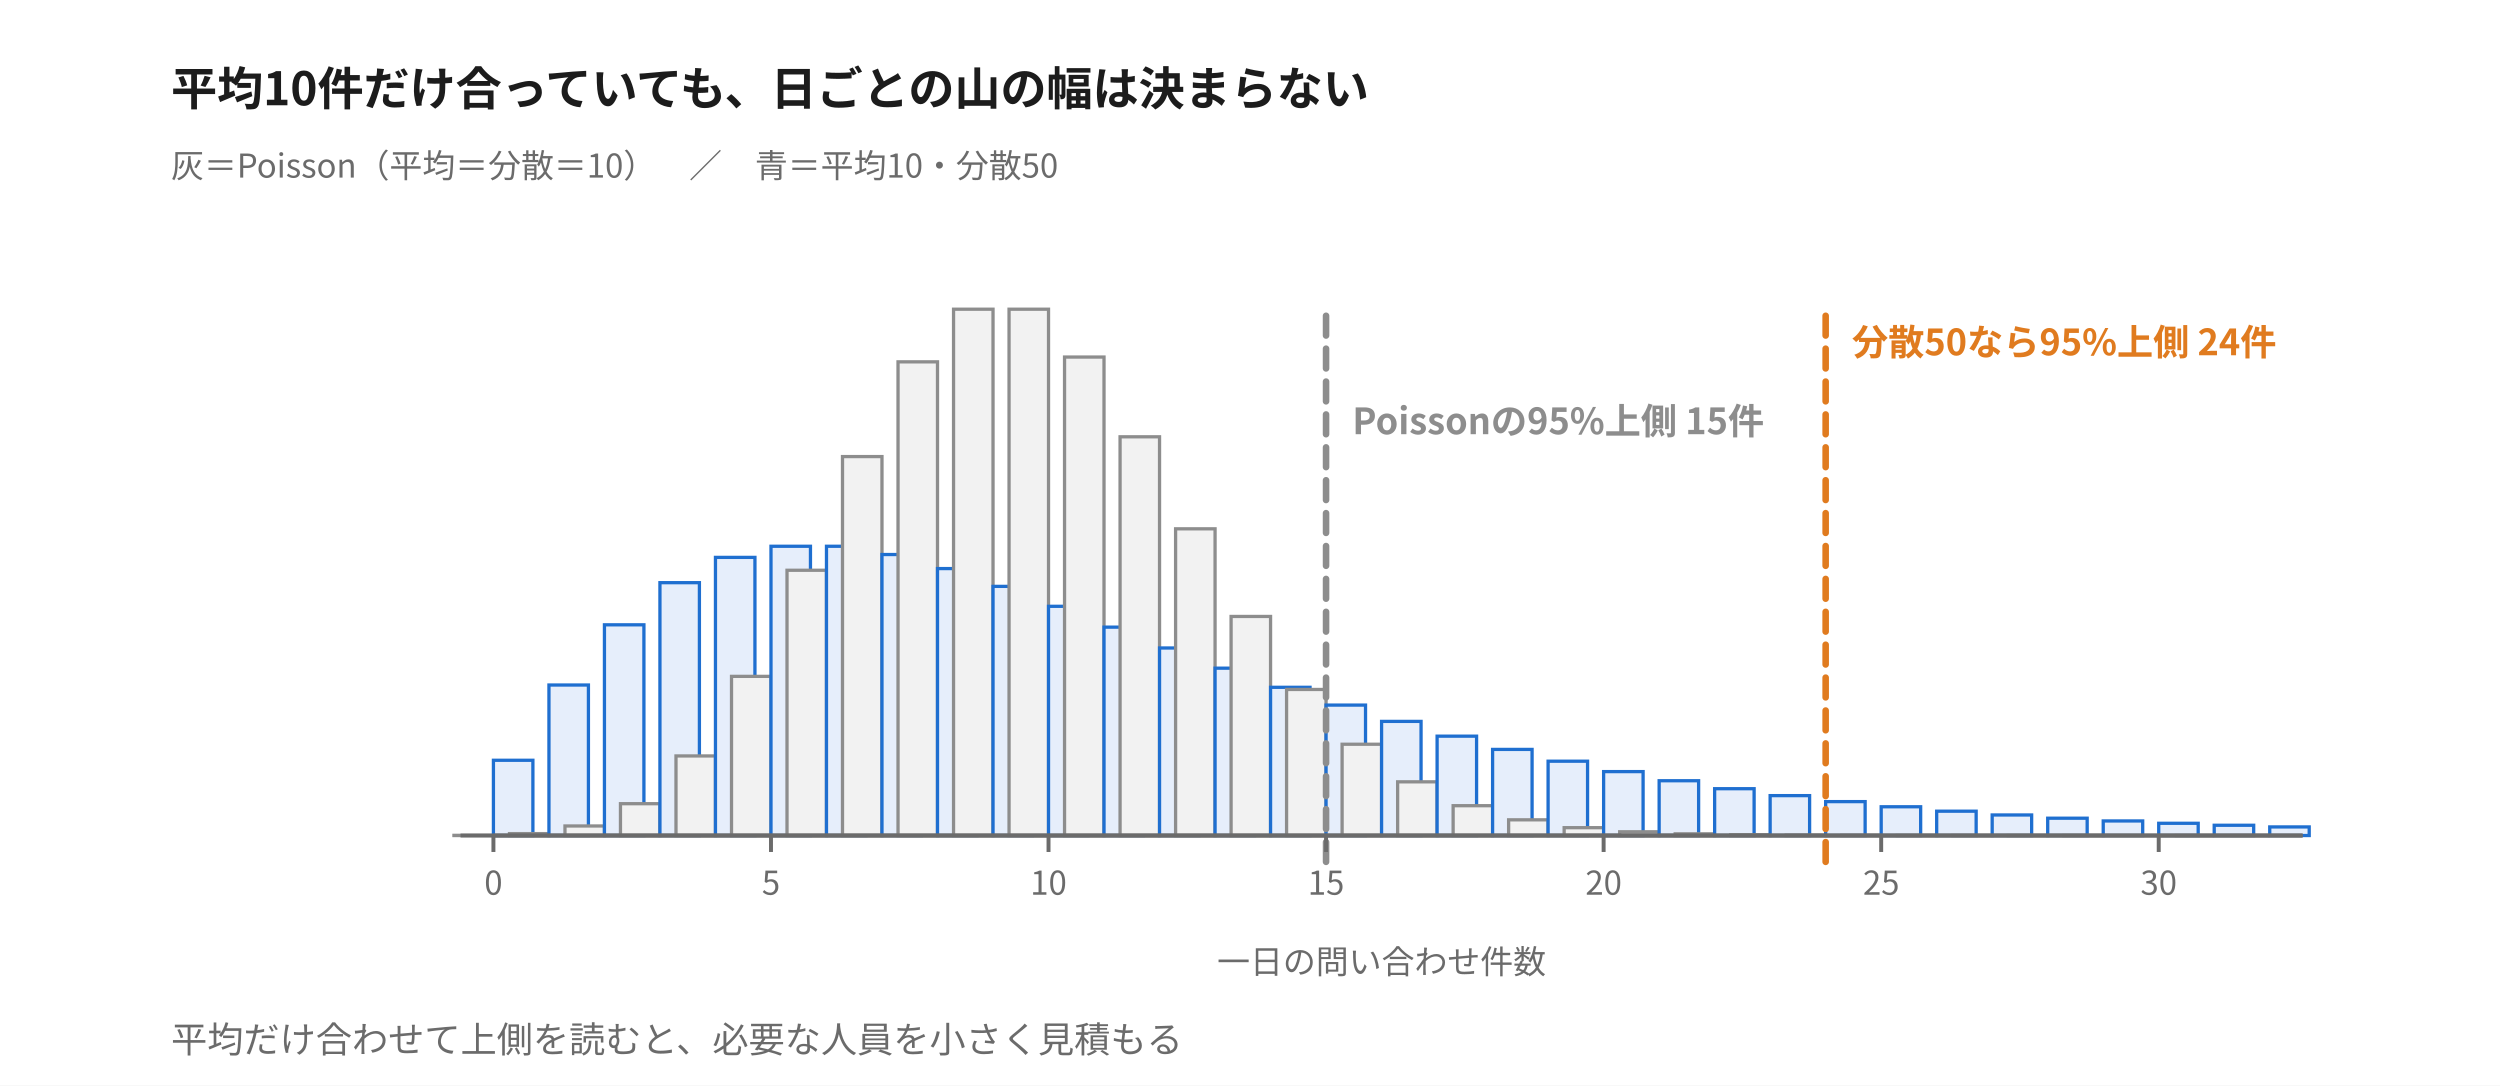
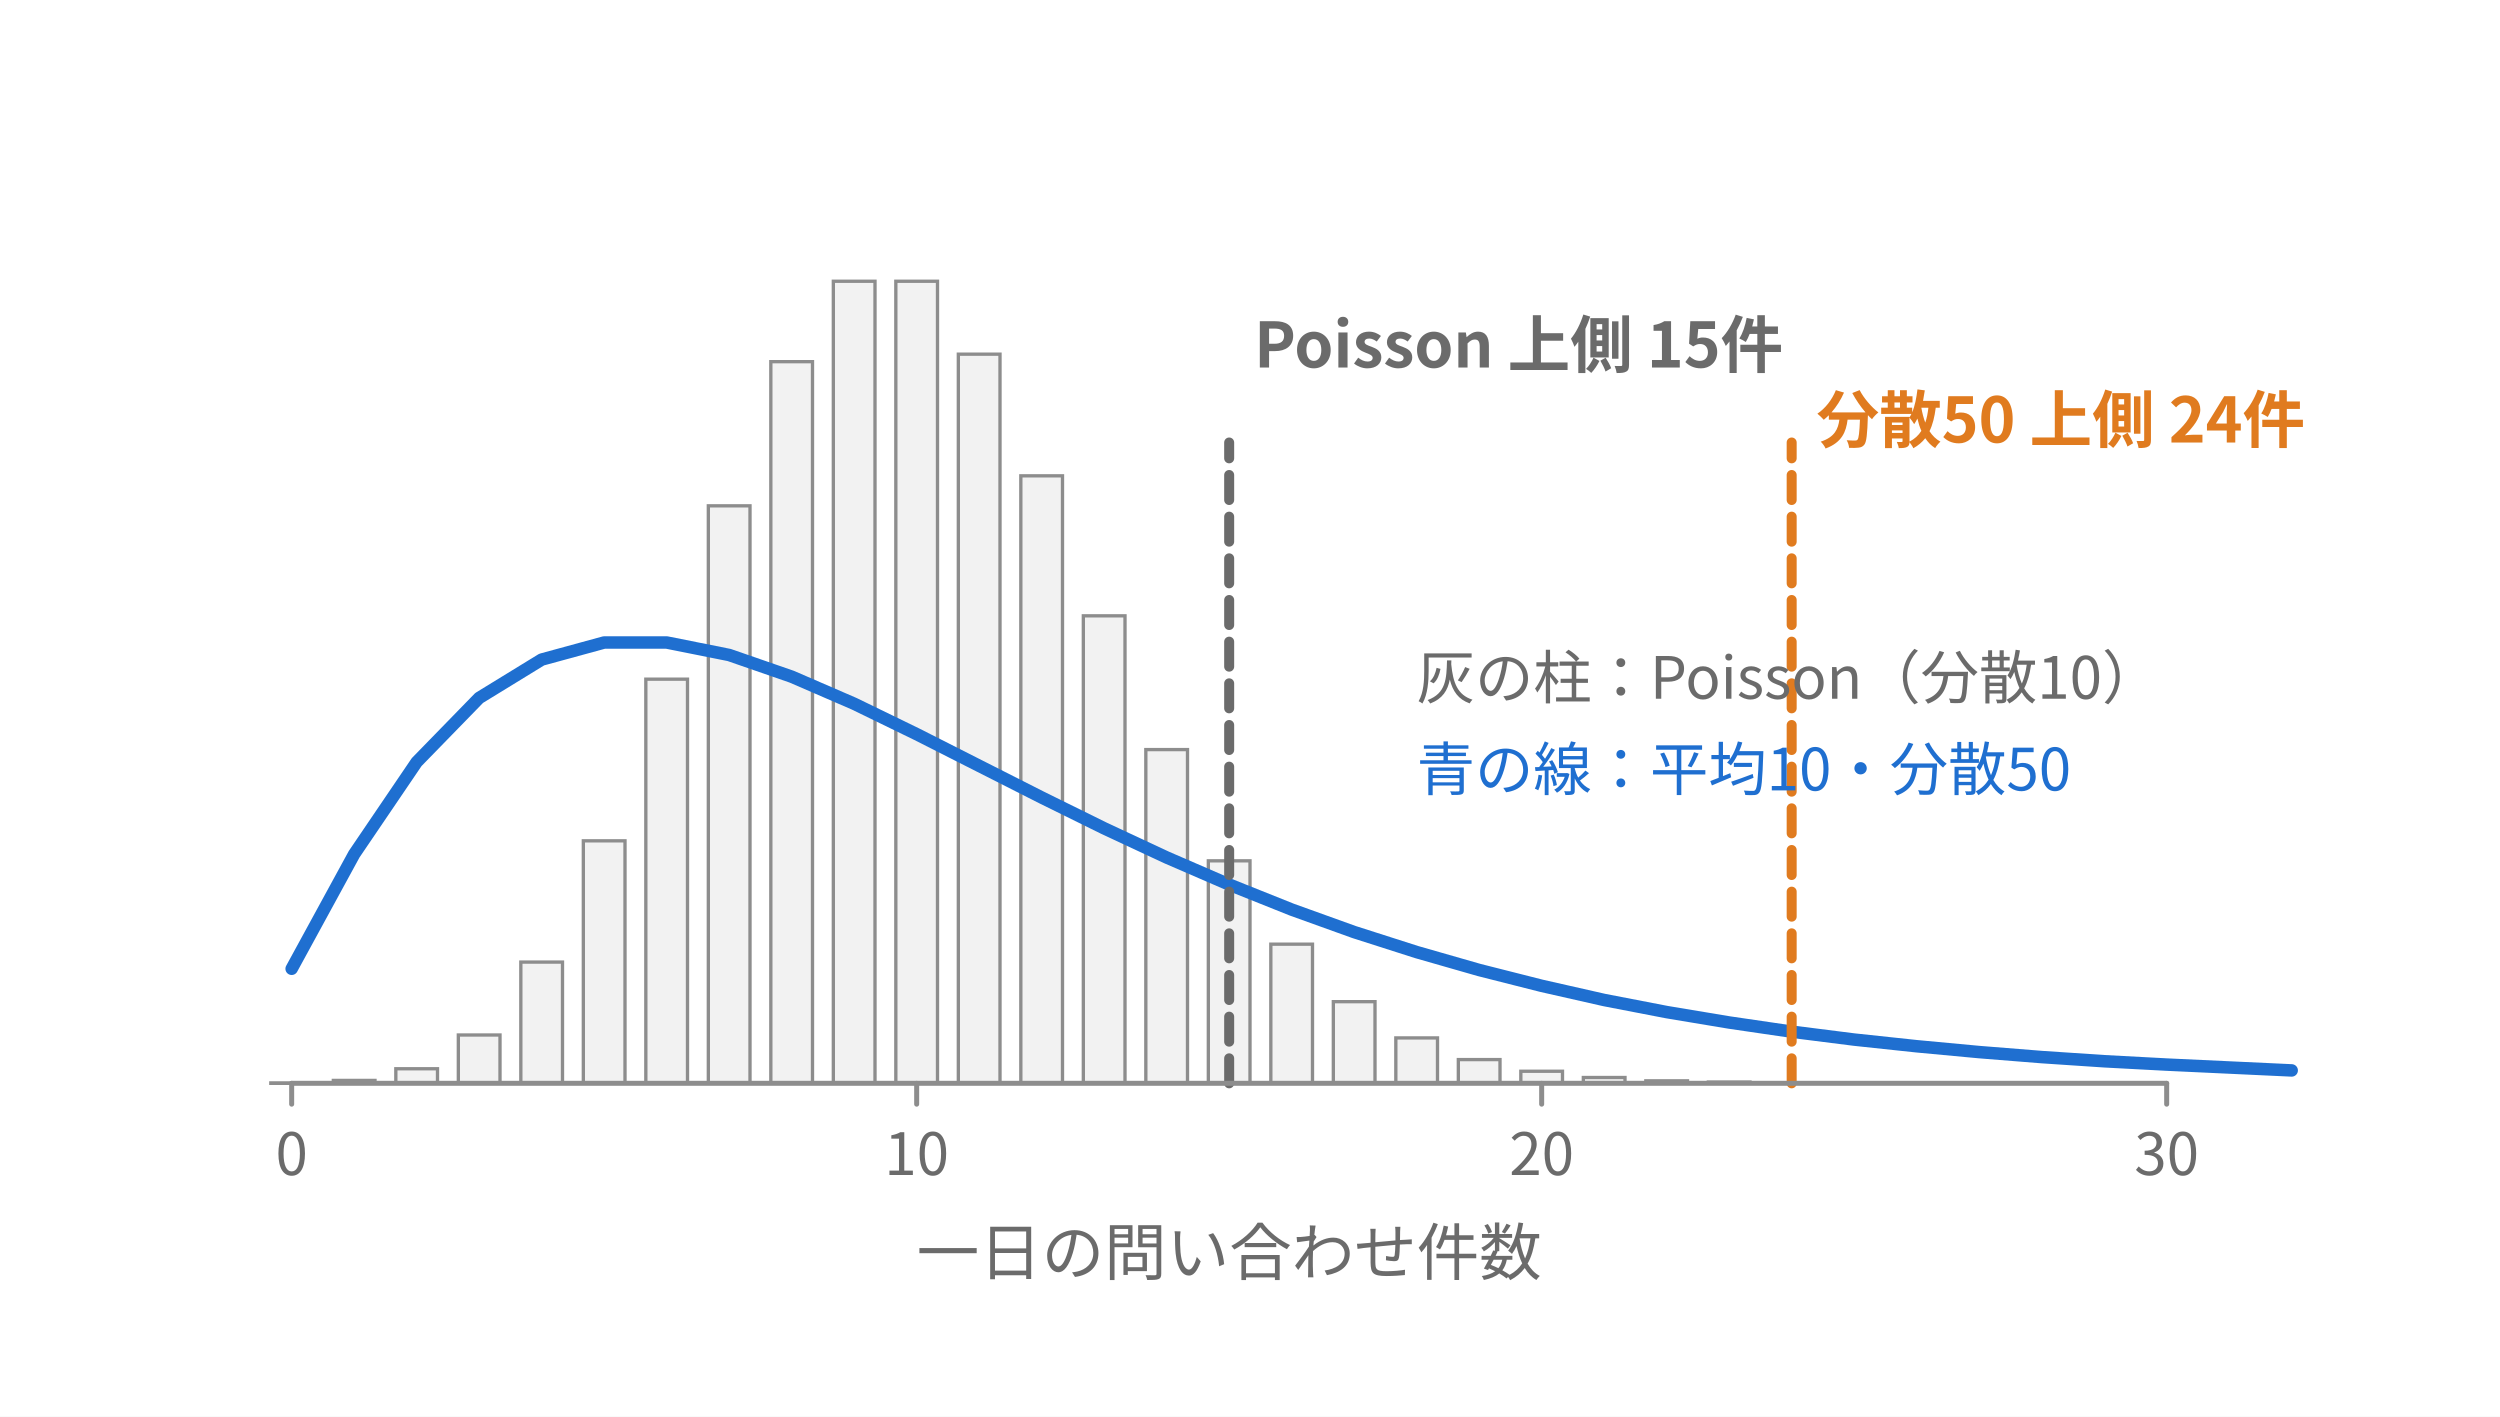
- <svg xmlns="http://www.w3.org/2000/svg" viewBox="0 0 760 330" role="img" aria-labelledby="title desc">
-   <rect x="0" y="0" width="760" height="330" fill="#ffffff" />
-   <text x="52" y="32" font-family="Noto Sans CJK JP, Hiragino Sans, Noto Sans JP, Yu Gothic, sans-serif" font-size="14" fill="#1c1c1c" text-anchor="start" font-weight="700">平均10件だけ合っていても、日ごとの山の幅は決まらない</text>
-   <text x="52" y="54" font-family="Noto Sans CJK JP, Hiragino Sans, Noto Sans JP, Yu Gothic, sans-serif" font-size="10" fill="#6b6b6b" text-anchor="start" font-weight="400">灰＝Poisson（平均＝分散＝10）　／　青＝平均10・分散50</text>
-   <rect x="138.0" y="253.942" width="12" height="0.058" rx="0" fill="#f2f2f2" stroke="#8d8d8d" stroke-width="1.0" opacity="1" />
-   <rect x="150.0" y="231.123" width="12" height="22.877" rx="0" fill="#e6eefb" stroke="#1f6fd0" stroke-width="1.0" opacity="1" />
-   <rect x="154.88" y="253.419" width="12" height="0.581" rx="0" fill="#f2f2f2" stroke="#8d8d8d" stroke-width="1.0" opacity="1" />
-   <rect x="166.88" y="208.246" width="12" height="45.754" rx="0" fill="#e6eefb" stroke="#1f6fd0" stroke-width="1.0" opacity="1" />
-   <rect x="171.75" y="251.097" width="12" height="2.903" rx="0" fill="#f2f2f2" stroke="#8d8d8d" stroke-width="1.0" opacity="1" />
-   <rect x="183.75" y="189.944" width="12" height="64.056" rx="0" fill="#e6eefb" stroke="#1f6fd0" stroke-width="1.0" opacity="1" />
-   <rect x="188.62" y="244.323" width="12" height="9.677" rx="0" fill="#f2f2f2" stroke="#8d8d8d" stroke-width="1.0" opacity="1" />
-   <rect x="200.62" y="177.133" width="12" height="76.867" rx="0" fill="#e6eefb" stroke="#1f6fd0" stroke-width="1.0" opacity="1" />
-   <rect x="205.5" y="229.808" width="12" height="24.192" rx="0" fill="#f2f2f2" stroke="#8d8d8d" stroke-width="1.0" opacity="1" />
-   <rect x="217.5" y="169.446" width="12" height="84.554" rx="0" fill="#e6eefb" stroke="#1f6fd0" stroke-width="1.0" opacity="1" />
-   <rect x="222.38" y="205.616" width="12" height="48.384" rx="0" fill="#f2f2f2" stroke="#8d8d8d" stroke-width="1.0" opacity="1" />
-   <rect x="234.38" y="166.064" width="12" height="87.936" rx="0" fill="#e6eefb" stroke="#1f6fd0" stroke-width="1.0" opacity="1" />
-   <rect x="239.25" y="173.36" width="12" height="80.64" rx="0" fill="#f2f2f2" stroke="#8d8d8d" stroke-width="1.0" opacity="1" />
-   <rect x="251.25" y="166.064" width="12" height="87.936" rx="0" fill="#e6eefb" stroke="#1f6fd0" stroke-width="1.0" opacity="1" />
-   <rect x="256.12" y="138.8" width="12" height="115.2" rx="0" fill="#f2f2f2" stroke="#8d8d8d" stroke-width="1.0" opacity="1" />
-   <rect x="268.12" y="168.576" width="12" height="85.424" rx="0" fill="#e6eefb" stroke="#1f6fd0" stroke-width="1.0" opacity="1" />
-   <rect x="273.0" y="110" width="12" height="144" rx="0" fill="#f2f2f2" stroke="#8d8d8d" stroke-width="1.0" opacity="1" />
-   <rect x="285.0" y="172.847" width="12" height="81.153" rx="0" fill="#e6eefb" stroke="#1f6fd0" stroke-width="1.0" opacity="1" />
-   <rect x="289.88" y="94.0" width="12" height="160.0" rx="0" fill="#f2f2f2" stroke="#8d8d8d" stroke-width="1.0" opacity="1" />
-   <rect x="301.88" y="178.258" width="12" height="75.742" rx="0" fill="#e6eefb" stroke="#1f6fd0" stroke-width="1.0" opacity="1" />
-   <rect x="306.75" y="94.0" width="12" height="160.0" rx="0" fill="#f2f2f2" stroke="#8d8d8d" stroke-width="1.0" opacity="1" />
-   <rect x="318.75" y="184.317" width="12" height="69.683" rx="0" fill="#e6eefb" stroke="#1f6fd0" stroke-width="1.0" opacity="1" />
-   <rect x="323.62" y="108.545" width="12" height="145.455" rx="0" fill="#f2f2f2" stroke="#8d8d8d" stroke-width="1.0" opacity="1" />
-   <rect x="335.62" y="190.652" width="12" height="63.348" rx="0" fill="#e6eefb" stroke="#1f6fd0" stroke-width="1.0" opacity="1" />
-   <rect x="340.5" y="132.788" width="12" height="121.212" rx="0" fill="#f2f2f2" stroke="#8d8d8d" stroke-width="1.0" opacity="1" />
-   <rect x="352.5" y="196.987" width="12" height="57.013" rx="0" fill="#e6eefb" stroke="#1f6fd0" stroke-width="1.0" opacity="1" />
-   <rect x="357.38" y="160.76" width="12" height="93.24" rx="0" fill="#f2f2f2" stroke="#8d8d8d" stroke-width="1.0" opacity="1" />
-   <rect x="369.38" y="203.126" width="12" height="50.874" rx="0" fill="#e6eefb" stroke="#1f6fd0" stroke-width="1.0" opacity="1" />
-   <rect x="374.25" y="187.4" width="12" height="66.6" rx="0" fill="#f2f2f2" stroke="#8d8d8d" stroke-width="1.0" opacity="1" />
-   <rect x="386.25" y="208.941" width="12" height="45.059" rx="0" fill="#e6eefb" stroke="#1f6fd0" stroke-width="1.0" opacity="1" />
-   <rect x="391.12" y="209.6" width="12" height="44.4" rx="0" fill="#f2f2f2" stroke="#8d8d8d" stroke-width="1.0" opacity="1" />
-   <rect x="403.12" y="214.348" width="12" height="39.652" rx="0" fill="#e6eefb" stroke="#1f6fd0" stroke-width="1.0" opacity="1" />
-   <rect x="408.0" y="226.25" width="12" height="27.75" rx="0" fill="#f2f2f2" stroke="#8d8d8d" stroke-width="1.0" opacity="1" />
-   <rect x="420.0" y="219.304" width="12" height="34.696" rx="0" fill="#e6eefb" stroke="#1f6fd0" stroke-width="1.0" opacity="1" />
-   <rect x="424.88" y="237.676" width="12" height="16.324" rx="0" fill="#f2f2f2" stroke="#8d8d8d" stroke-width="1.0" opacity="1" />
-   <rect x="436.88" y="223.794" width="12" height="30.206" rx="0" fill="#e6eefb" stroke="#1f6fd0" stroke-width="1.0" opacity="1" />
-   <rect x="441.75" y="244.931" width="12" height="9.069" rx="0" fill="#f2f2f2" stroke="#8d8d8d" stroke-width="1.0" opacity="1" />
-   <rect x="453.75" y="227.822" width="12" height="26.178" rx="0" fill="#e6eefb" stroke="#1f6fd0" stroke-width="1.0" opacity="1" />
-   <rect x="458.62" y="249.227" width="12" height="4.773" rx="0" fill="#f2f2f2" stroke="#8d8d8d" stroke-width="1.0" opacity="1" />
-   <rect x="470.62" y="231.404" width="12" height="22.596" rx="0" fill="#e6eefb" stroke="#1f6fd0" stroke-width="1.0" opacity="1" />
-   <rect x="475.5" y="251.614" width="12" height="2.386" rx="0" fill="#f2f2f2" stroke="#8d8d8d" stroke-width="1.0" opacity="1" />
-   <rect x="487.5" y="234.567" width="12" height="19.433" rx="0" fill="#e6eefb" stroke="#1f6fd0" stroke-width="1.0" opacity="1" />
-   <rect x="492.38" y="252.864" width="12" height="1.136" rx="0" fill="#f2f2f2" stroke="#8d8d8d" stroke-width="1.0" opacity="1" />
-   <rect x="504.38" y="237.344" width="12" height="16.656" rx="0" fill="#e6eefb" stroke="#1f6fd0" stroke-width="1.0" opacity="1" />
-   <rect x="509.25" y="253.483" width="12" height="0.517" rx="0" fill="#f2f2f2" stroke="#8d8d8d" stroke-width="1.0" opacity="1" />
-   <rect x="521.25" y="239.766" width="12" height="14.234" rx="0" fill="#e6eefb" stroke="#1f6fd0" stroke-width="1.0" opacity="1" />
-   <rect x="526.12" y="253.775" width="12" height="0.225" rx="0" fill="#f2f2f2" stroke="#8d8d8d" stroke-width="1.0" opacity="1" />
-   <rect x="538.12" y="241.87" width="12" height="12.13" rx="0" fill="#e6eefb" stroke="#1f6fd0" stroke-width="1.0" opacity="1" />
-   <rect x="543.0" y="253.906" width="12" height="0.094" rx="0" fill="#f2f2f2" stroke="#8d8d8d" stroke-width="1.0" opacity="1" />
-   <rect x="555.0" y="243.69" width="12" height="10.31" rx="0" fill="#e6eefb" stroke="#1f6fd0" stroke-width="1.0" opacity="1" />
-   <rect x="559.88" y="253.963" width="12" height="0.037" rx="0" fill="#f2f2f2" stroke="#8d8d8d" stroke-width="1.0" opacity="1" />
-   <rect x="571.88" y="245.257" width="12" height="8.743" rx="0" fill="#e6eefb" stroke="#1f6fd0" stroke-width="1.0" opacity="1" />
-   <rect x="576.75" y="253.986" width="12" height="0.014" rx="0" fill="#f2f2f2" stroke="#8d8d8d" stroke-width="1.0" opacity="1" />
-   <rect x="588.75" y="246.602" width="12" height="7.398" rx="0" fill="#e6eefb" stroke="#1f6fd0" stroke-width="1.0" opacity="1" />
-   <rect x="593.62" y="253.995" width="12" height="0.005" rx="0" fill="#f2f2f2" stroke="#8d8d8d" stroke-width="1.0" opacity="1" />
-   <rect x="605.62" y="247.753" width="12" height="6.247" rx="0" fill="#e6eefb" stroke="#1f6fd0" stroke-width="1.0" opacity="1" />
-   <rect x="610.5" y="253.998" width="12" height="0.002" rx="0" fill="#f2f2f2" stroke="#8d8d8d" stroke-width="1.0" opacity="1" />
-   <rect x="622.5" y="248.735" width="12" height="5.265" rx="0" fill="#e6eefb" stroke="#1f6fd0" stroke-width="1.0" opacity="1" />
-   <rect x="627.38" y="253.999" width="12" height="0.001" rx="0" fill="#f2f2f2" stroke="#8d8d8d" stroke-width="1.0" opacity="1" />
-   <rect x="639.38" y="249.57" width="12" height="4.43" rx="0" fill="#e6eefb" stroke="#1f6fd0" stroke-width="1.0" opacity="1" />
-   <rect x="644.25" y="254" width="12" height="0" rx="0" fill="#f2f2f2" stroke="#8d8d8d" stroke-width="1.0" opacity="1" />
-   <rect x="656.25" y="250.279" width="12" height="3.721" rx="0" fill="#e6eefb" stroke="#1f6fd0" stroke-width="1.0" opacity="1" />
-   <rect x="661.12" y="254" width="12" height="7.060919281263049e-05" rx="0" fill="#f2f2f2" stroke="#8d8d8d" stroke-width="1.0" opacity="1" />
-   <rect x="673.12" y="250.879" width="12" height="3.121" rx="0" fill="#e6eefb" stroke="#1f6fd0" stroke-width="1.0" opacity="1" />
-   <rect x="678.0" y="254" width="12" height="2.2065372753947032e-05" rx="0" fill="#f2f2f2" stroke="#8d8d8d" stroke-width="1.0" opacity="1" />
-   <rect x="690.0" y="251.386" width="12" height="2.614" rx="0" fill="#e6eefb" stroke="#1f6fd0" stroke-width="1.0" opacity="1" />
-   <line x1="150" y1="254" x2="700" y2="254" stroke="#6b6b6b" stroke-width="1.2" stroke-linecap="butt" opacity="1" />
-   <line x1="403.12" y1="96" x2="403.12" y2="262" stroke="#8d8d8d" stroke-width="2.0" stroke-linecap="round" opacity="1" stroke-dasharray="6 4" />
-   <text x="411.12" y="132" font-family="Noto Sans CJK JP, Hiragino Sans, Noto Sans JP, Yu Gothic, sans-serif" font-size="11" fill="#8d8d8d" text-anchor="start" font-weight="700">Poissonの95%上側 15件</text>
-   <line x1="555.0" y1="96" x2="555.0" y2="262" stroke="#e07b1f" stroke-width="2.0" stroke-linecap="round" opacity="1" stroke-dasharray="6 4" />
-   <text x="563.0" y="108" font-family="Noto Sans CJK JP, Hiragino Sans, Noto Sans JP, Yu Gothic, sans-serif" font-size="11" fill="#e07b1f" text-anchor="start" font-weight="700">分散50なら95%上側 24件</text>
-   <line x1="140" y1="254" x2="700" y2="254" stroke="#6b6b6b" stroke-width="1.2" stroke-linecap="butt" opacity="1" />
-   <line x1="150.0" y1="254" x2="150.0" y2="259" stroke="#6b6b6b" stroke-width="1.2" stroke-linecap="butt" opacity="1" />
-   <text x="150.0" y="272" font-family="Noto Sans CJK JP, Hiragino Sans, Noto Sans JP, Yu Gothic, sans-serif" font-size="10" fill="#6b6b6b" text-anchor="middle" font-weight="400">0</text>
-   <line x1="234.38" y1="254" x2="234.38" y2="259" stroke="#6b6b6b" stroke-width="1.2" stroke-linecap="butt" opacity="1" />
-   <text x="234.38" y="272" font-family="Noto Sans CJK JP, Hiragino Sans, Noto Sans JP, Yu Gothic, sans-serif" font-size="10" fill="#6b6b6b" text-anchor="middle" font-weight="400">5</text>
-   <line x1="318.75" y1="254" x2="318.75" y2="259" stroke="#6b6b6b" stroke-width="1.2" stroke-linecap="butt" opacity="1" />
-   <text x="318.75" y="272" font-family="Noto Sans CJK JP, Hiragino Sans, Noto Sans JP, Yu Gothic, sans-serif" font-size="10" fill="#6b6b6b" text-anchor="middle" font-weight="400">10</text>
-   <line x1="403.12" y1="254" x2="403.12" y2="259" stroke="#6b6b6b" stroke-width="1.2" stroke-linecap="butt" opacity="1" />
-   <text x="403.12" y="272" font-family="Noto Sans CJK JP, Hiragino Sans, Noto Sans JP, Yu Gothic, sans-serif" font-size="10" fill="#6b6b6b" text-anchor="middle" font-weight="400">15</text>
-   <line x1="487.5" y1="254" x2="487.5" y2="259" stroke="#6b6b6b" stroke-width="1.2" stroke-linecap="butt" opacity="1" />
-   <text x="487.5" y="272" font-family="Noto Sans CJK JP, Hiragino Sans, Noto Sans JP, Yu Gothic, sans-serif" font-size="10" fill="#6b6b6b" text-anchor="middle" font-weight="400">20</text>
-   <line x1="571.88" y1="254" x2="571.88" y2="259" stroke="#6b6b6b" stroke-width="1.2" stroke-linecap="butt" opacity="1" />
-   <text x="571.88" y="272" font-family="Noto Sans CJK JP, Hiragino Sans, Noto Sans JP, Yu Gothic, sans-serif" font-size="10" fill="#6b6b6b" text-anchor="middle" font-weight="400">25</text>
-   <line x1="656.25" y1="254" x2="656.25" y2="259" stroke="#6b6b6b" stroke-width="1.2" stroke-linecap="butt" opacity="1" />
-   <text x="656.25" y="272" font-family="Noto Sans CJK JP, Hiragino Sans, Noto Sans JP, Yu Gothic, sans-serif" font-size="10" fill="#6b6b6b" text-anchor="middle" font-weight="400">30</text>
-   <text x="420" y="296" font-family="Noto Sans CJK JP, Hiragino Sans, Noto Sans JP, Yu Gothic, sans-serif" font-size="10" fill="#6b6b6b" text-anchor="middle" font-weight="400">一日の問い合わせ件数</text>
-   <text x="52" y="320" font-family="Noto Sans CJK JP, Hiragino Sans, Noto Sans JP, Yu Gothic, sans-serif" font-size="11" fill="#6b6b6b" text-anchor="start" font-weight="400">平均だけ合わせて上側を読むと、必要な人員を小さく見積もる</text>
+ <svg xmlns="http://www.w3.org/2000/svg" viewBox="0 0 600 340" role="img" aria-labelledby="title">
+   <rect x="0" y="0" width="600" height="340" fill="#ffffff" />
+   <rect x="65" y="259.9" width="10" height="0.1" fill="#f2f2f2" stroke="#8d8d8d" stroke-width="0.8" />
+   <rect x="80" y="259.3" width="10" height="0.7" fill="#f2f2f2" stroke="#8d8d8d" stroke-width="0.8" />
+   <rect x="95" y="256.5" width="10" height="3.5" fill="#f2f2f2" stroke="#8d8d8d" stroke-width="0.8" />
+   <rect x="110" y="248.4" width="10" height="11.6" fill="#f2f2f2" stroke="#8d8d8d" stroke-width="0.8" />
+   <rect x="125" y="230.9" width="10" height="29.1" fill="#f2f2f2" stroke="#8d8d8d" stroke-width="0.8" />
+   <rect x="140" y="201.8" width="10" height="58.2" fill="#f2f2f2" stroke="#8d8d8d" stroke-width="0.8" />
+   <rect x="155" y="163" width="10" height="97" fill="#f2f2f2" stroke="#8d8d8d" stroke-width="0.8" />
+   <rect x="170" y="121.4" width="10" height="138.6" fill="#f2f2f2" stroke="#8d8d8d" stroke-width="0.8" />
+   <rect x="185" y="86.8" width="10" height="173.2" fill="#f2f2f2" stroke="#8d8d8d" stroke-width="0.8" />
+   <rect x="200" y="67.5" width="10" height="192.5" fill="#f2f2f2" stroke="#8d8d8d" stroke-width="0.8" />
+   <rect x="215" y="67.5" width="10" height="192.5" fill="#f2f2f2" stroke="#8d8d8d" stroke-width="0.8" />
+   <rect x="230" y="85" width="10" height="175" fill="#f2f2f2" stroke="#8d8d8d" stroke-width="0.8" />
+   <rect x="245" y="114.2" width="10" height="145.8" fill="#f2f2f2" stroke="#8d8d8d" stroke-width="0.8" />
+   <rect x="260" y="147.8" width="10" height="112.2" fill="#f2f2f2" stroke="#8d8d8d" stroke-width="0.8" />
+   <rect x="275" y="179.9" width="10" height="80.1" fill="#f2f2f2" stroke="#8d8d8d" stroke-width="0.8" />
+   <rect x="290" y="206.6" width="10" height="53.4" fill="#f2f2f2" stroke="#8d8d8d" stroke-width="0.8" />
+   <rect x="305" y="226.6" width="10" height="33.4" fill="#f2f2f2" stroke="#8d8d8d" stroke-width="0.8" />
+   <rect x="320" y="240.4" width="10" height="19.6" fill="#f2f2f2" stroke="#8d8d8d" stroke-width="0.8" />
+   <rect x="335" y="249.1" width="10" height="10.9" fill="#f2f2f2" stroke="#8d8d8d" stroke-width="0.8" />
+   <rect x="350" y="254.3" width="10" height="5.7" fill="#f2f2f2" stroke="#8d8d8d" stroke-width="0.8" />
+   <rect x="365" y="257.1" width="10" height="2.9" fill="#f2f2f2" stroke="#8d8d8d" stroke-width="0.8" />
+   <rect x="380" y="258.6" width="10" height="1.4" fill="#f2f2f2" stroke="#8d8d8d" stroke-width="0.8" />
+   <rect x="395" y="259.4" width="10" height="0.6" fill="#f2f2f2" stroke="#8d8d8d" stroke-width="0.8" />
+   <rect x="410" y="259.7" width="10" height="0.3" fill="#f2f2f2" stroke="#8d8d8d" stroke-width="0.8" />
+   <rect x="425" y="259.9" width="10" height="0.1" fill="#f2f2f2" stroke="#8d8d8d" stroke-width="0.8" />
+   <rect x="440" y="260" width="10" height="0" fill="#f2f2f2" stroke="#8d8d8d" stroke-width="0.8" />
+   <rect x="455" y="260" width="10" height="0" fill="#f2f2f2" stroke="#8d8d8d" stroke-width="0.8" />
+   <rect x="470" y="260" width="10" height="0" fill="#f2f2f2" stroke="#8d8d8d" stroke-width="0.8" />
+   <rect x="485" y="260" width="10" height="0" fill="#f2f2f2" stroke="#8d8d8d" stroke-width="0.8" />
+   <rect x="500" y="260" width="10" height="0" fill="#f2f2f2" stroke="#8d8d8d" stroke-width="0.8" />
+   <rect x="515" y="260" width="10" height="0" fill="#f2f2f2" stroke="#8d8d8d" stroke-width="0.8" />
+   <rect x="530" y="260" width="10" height="0" fill="#f2f2f2" stroke="#8d8d8d" stroke-width="0.8" />
+   <rect x="545" y="260" width="10" height="0" fill="#f2f2f2" stroke="#8d8d8d" stroke-width="0.8" />
+   <path d="M 70 232.5 L 85 205 L 100 182.9 L 115 167.5 L 130 158.3 L 145 154.2 L 160 154.2 L 175 157.2 L 190 162.4 L 205 168.9 L 220 176.2 L 235 183.8 L 250 191.4 L 265 198.8 L 280 205.8 L 295 212.3 L 310 218.3 L 325 223.7 L 340 228.5 L 355 232.8 L 370 236.6 L 385 240 L 400 242.9 L 415 245.4 L 430 247.6 L 445 249.5 L 460 251.1 L 475 252.5 L 490 253.7 L 505 254.7 L 520 255.5 L 535 256.2 L 550 256.9" fill="none" stroke="#1f6fd0" stroke-width="3" stroke-linejoin="round" stroke-linecap="round" />
+   <line x1="295" y1="260" x2="295" y2="106.2" stroke="#6b6b6b" stroke-width="2.4" stroke-dasharray="6 4" stroke-linecap="round" />
+   <text x="301" y="88.2" font-family="Noto Sans CJK JP, Hiragino Sans, Yu Gothic, sans-serif" font-size="15" text-anchor="start" font-weight="700" fill="#6b6b6b">Poisson 上側 15件</text>
+   <line x1="430" y1="260" x2="430" y2="106.2" stroke="#e07b1f" stroke-width="2.4" stroke-dasharray="6 4" stroke-linecap="round" />
+   <text x="436" y="106.2" font-family="Noto Sans CJK JP, Hiragino Sans, Yu Gothic, sans-serif" font-size="15" text-anchor="start" font-weight="700" fill="#e07b1f">分散50 上側 24件</text>
+   <text x="340" y="167.7" font-family="Noto Sans CJK JP, Hiragino Sans, Yu Gothic, sans-serif" font-size="14" text-anchor="start" fill="#6b6b6b">灰の柱：Poisson（分散10）</text>
+   <text x="340" y="189.7" font-family="Noto Sans CJK JP, Hiragino Sans, Yu Gothic, sans-serif" font-size="14" text-anchor="start" fill="#1f6fd0">青の線：平均10・分散50</text>
+   <line x1="70" y1="260" x2="520" y2="260" stroke="#8d8d8d" stroke-width="1.2" stroke-linecap="round" />
+   <line x1="70" y1="260" x2="70" y2="265" stroke="#8d8d8d" stroke-width="1.2" stroke-linecap="round" />
+   <text x="70" y="282" font-family="Noto Sans CJK JP, Hiragino Sans, Yu Gothic, sans-serif" font-size="14" text-anchor="middle" fill="#6b6b6b">0</text>
+   <line x1="220" y1="260" x2="220" y2="265" stroke="#8d8d8d" stroke-width="1.2" stroke-linecap="round" />
+   <text x="220" y="282" font-family="Noto Sans CJK JP, Hiragino Sans, Yu Gothic, sans-serif" font-size="14" text-anchor="middle" fill="#6b6b6b">10</text>
+   <line x1="370" y1="260" x2="370" y2="265" stroke="#8d8d8d" stroke-width="1.2" stroke-linecap="round" />
+   <text x="370" y="282" font-family="Noto Sans CJK JP, Hiragino Sans, Yu Gothic, sans-serif" font-size="14" text-anchor="middle" fill="#6b6b6b">20</text>
+   <line x1="520" y1="260" x2="520" y2="265" stroke="#8d8d8d" stroke-width="1.2" stroke-linecap="round" />
+   <text x="520" y="282" font-family="Noto Sans CJK JP, Hiragino Sans, Yu Gothic, sans-serif" font-size="14" text-anchor="middle" fill="#6b6b6b">30</text>
+   <text x="295" y="306" font-family="Noto Sans CJK JP, Hiragino Sans, Yu Gothic, sans-serif" font-size="15" text-anchor="middle" fill="#6b6b6b">一日の問い合わせ件数</text>
</svg>
